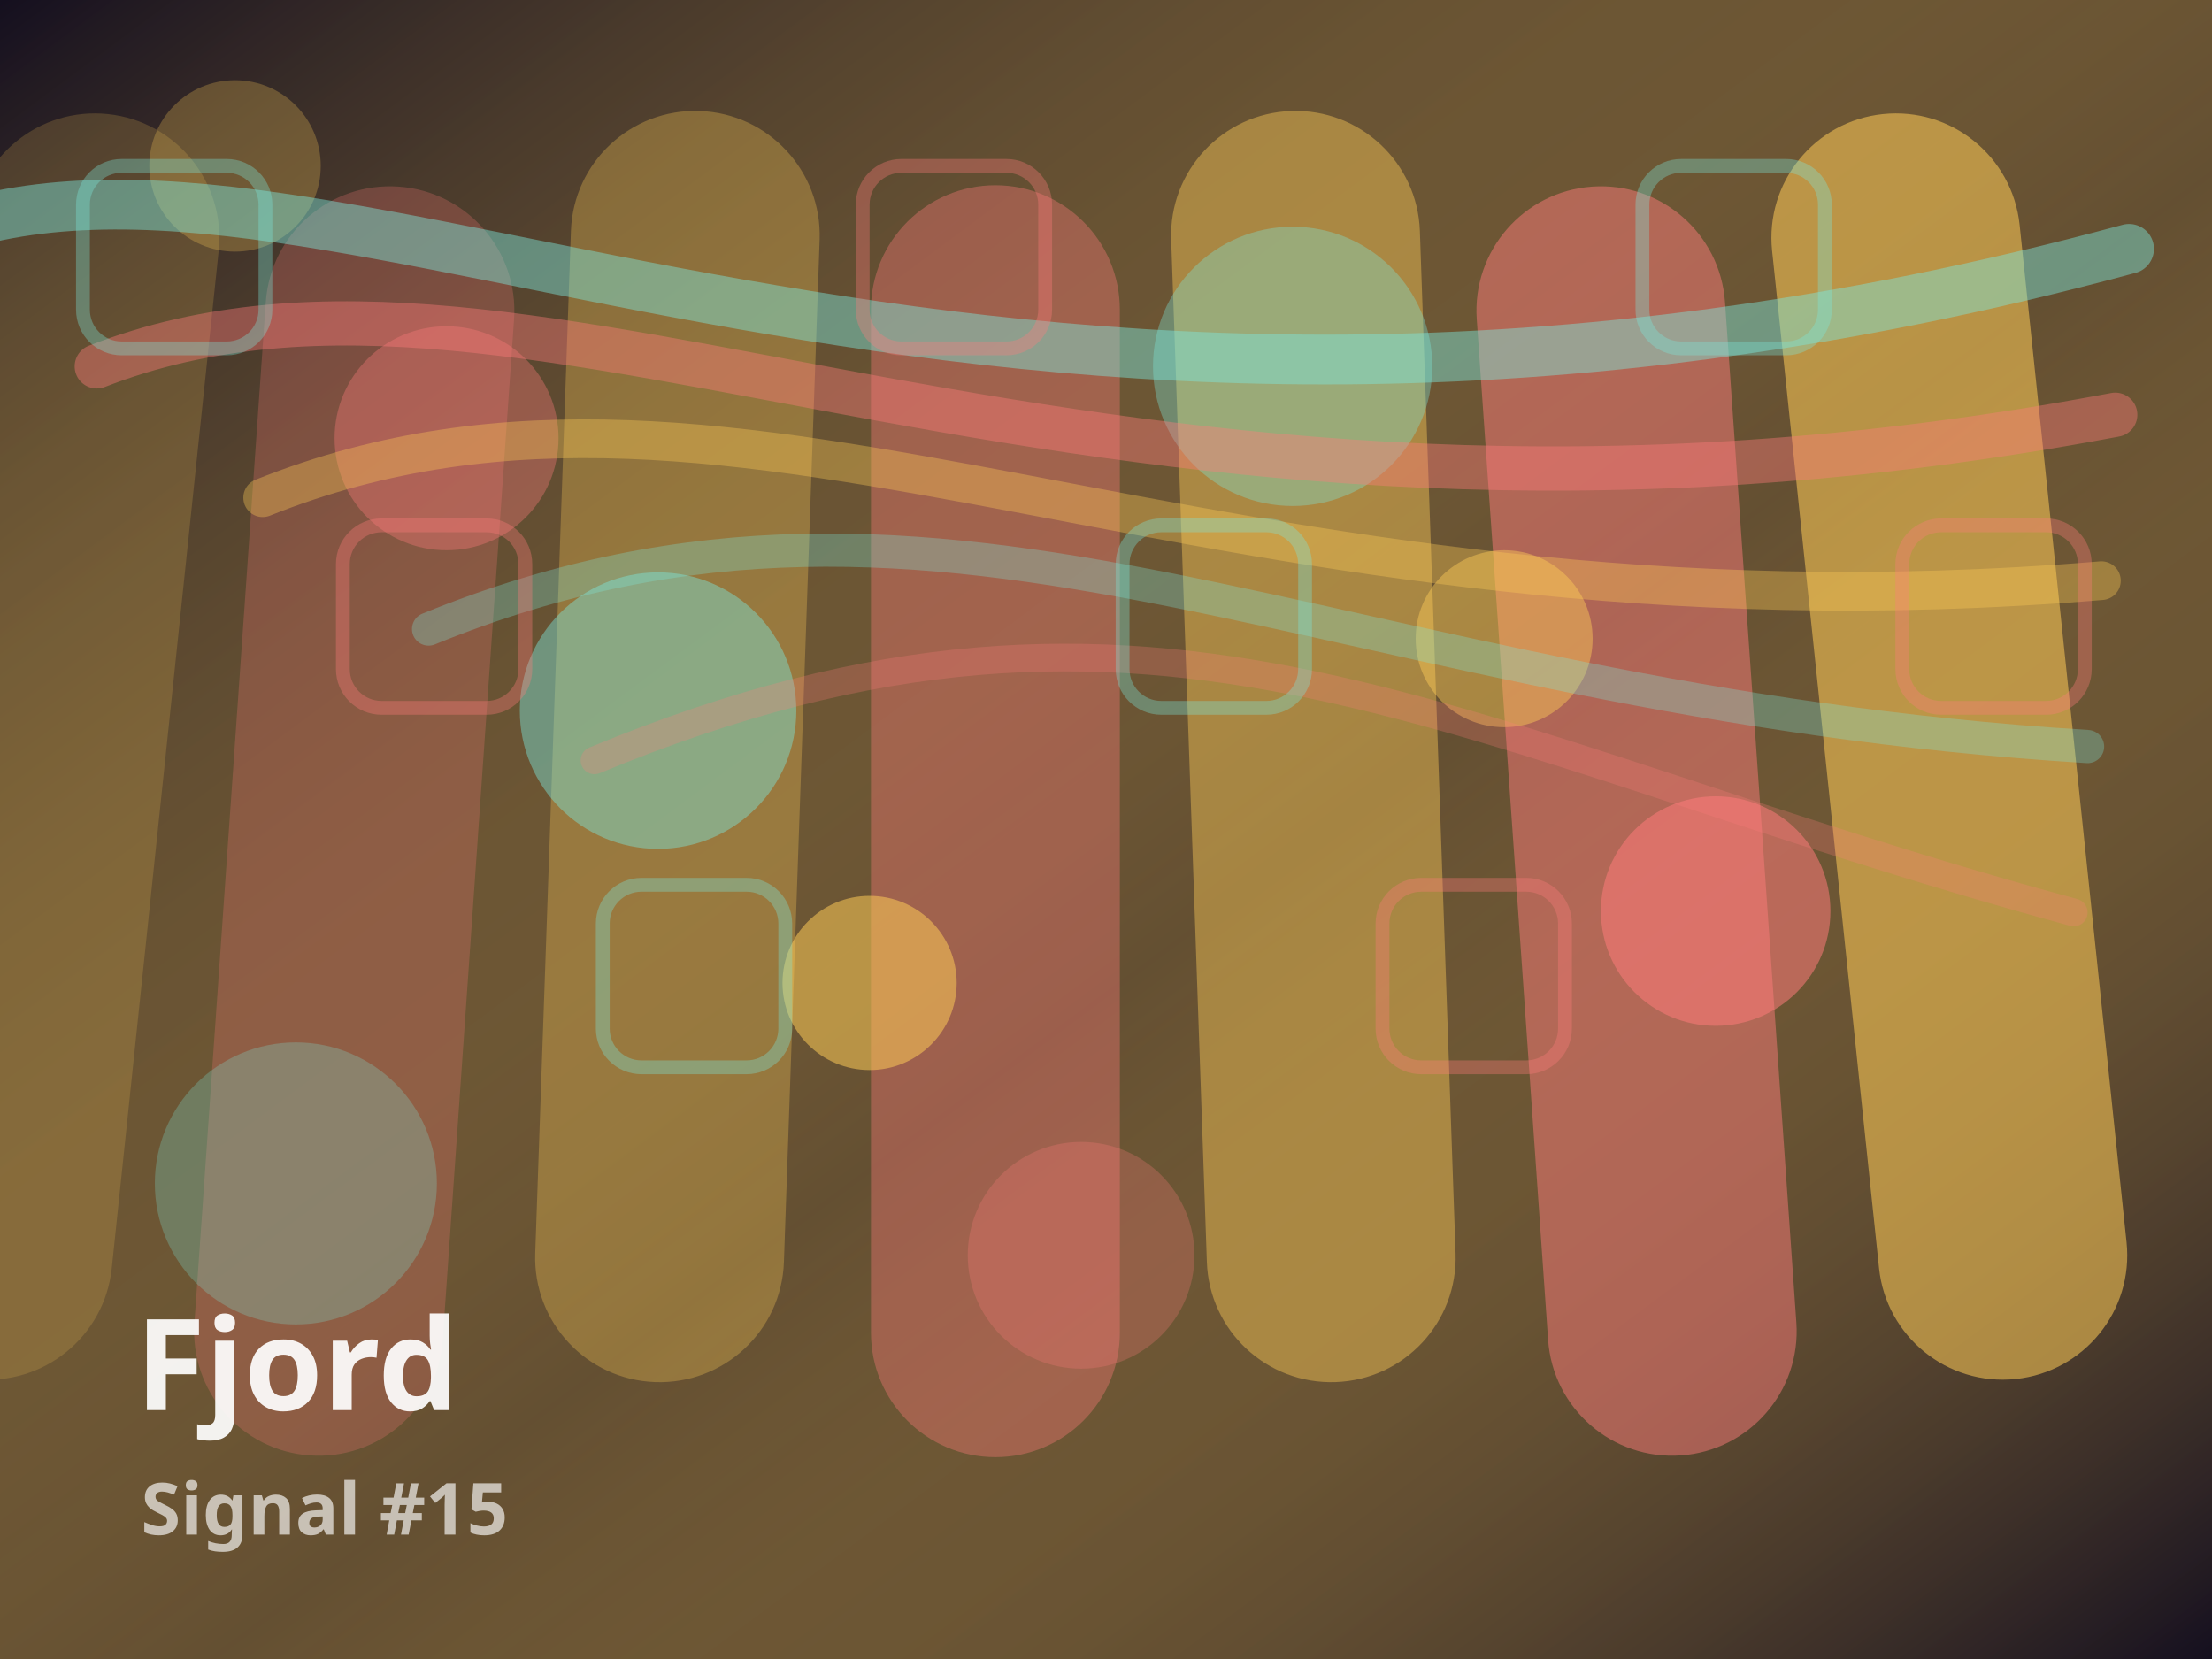
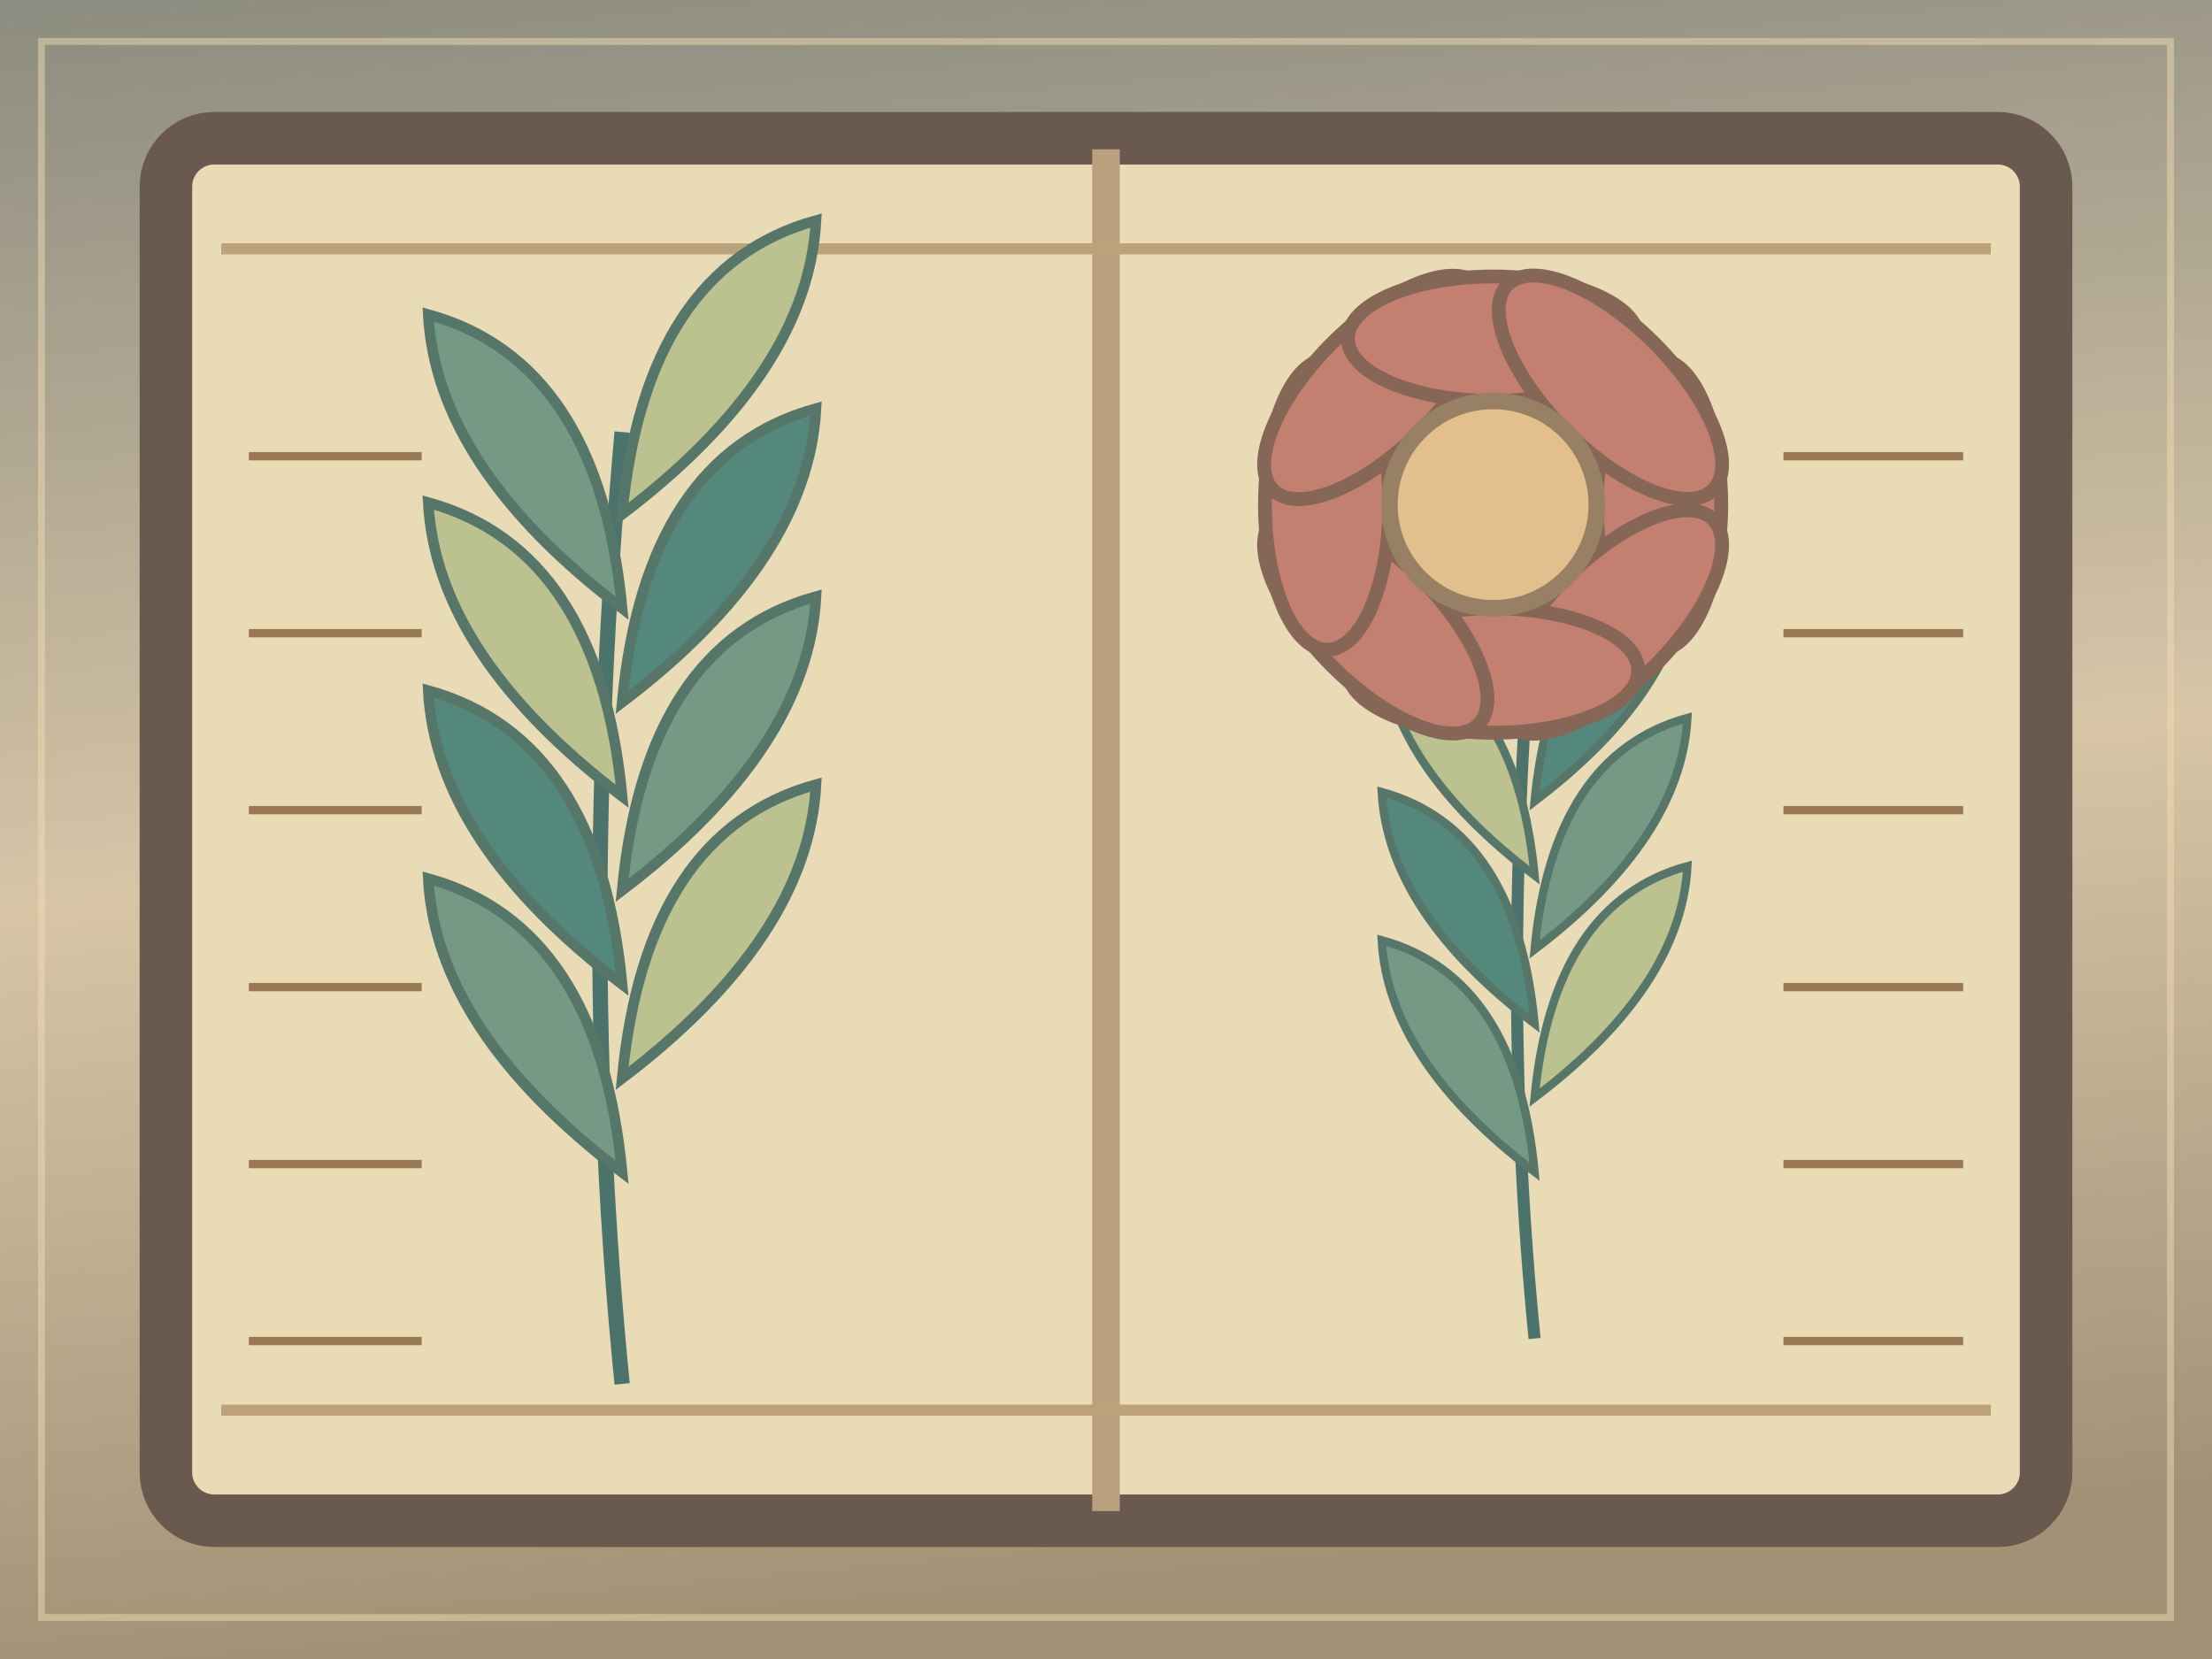
- <svg xmlns="http://www.w3.org/2000/svg" viewBox="0 0 1600 1200">
+ <svg xmlns="http://www.w3.org/2000/svg" width="1600" height="1200" viewBox="0 0 1600 1200">
  <defs>
-     <linearGradient id="wash-14" x1="0%" y1="0%" x2="100%" y2="100%">
-       <stop offset="0%" stop-color="#140f1f" />
-       <stop offset="55%" stop-color="#ffcc57" stop-opacity="0.34" />
-       <stop offset="100%" stop-color="#140f1f" />
+     <linearGradient id="sky" x2=".12" y2="1">
+       <stop stop-color="#8c8c80" />
+       <stop offset=".54" stop-color="#d7c5a6" />
+       <stop offset="1" stop-color="#a29376" />
    </linearGradient>
  </defs>
-   <rect width="1600" height="1200" fill="#140f1f" />
-   <rect width="1600" height="1200" fill="url(#wash-14)" />
-   <rect x="-60" y="80" width="180" height="920" rx="90" fill="#ffcc57" opacity="0.18" transform="rotate(6 30 540)" />
-   <rect x="170" y="134" width="180" height="920" rx="90" fill="#ff7b7b" opacity="0.24" transform="rotate(4 260 540)" />
-   <rect x="400" y="80" width="180" height="920" rx="90" fill="#ffcc57" opacity="0.30" transform="rotate(2 490 540)" />
-   <rect x="630" y="134" width="180" height="920" rx="90" fill="#ff7b7b" opacity="0.36" transform="rotate(0 720 540)" />
-   <rect x="860" y="80" width="180" height="920" rx="90" fill="#ffcc57" opacity="0.42" transform="rotate(-2 950 540)" />
-   <rect x="1090" y="134" width="180" height="920" rx="90" fill="#ff7b7b" opacity="0.48" transform="rotate(-4 1180 540)" />
-   <rect x="1320" y="80" width="180" height="920" rx="90" fill="#ffcc57" opacity="0.54" transform="rotate(-6 1410 540)" />
-   <circle cx="170" cy="120" r="62" fill="#ffcc57" opacity="0.26" />
-   <circle cx="323" cy="317" r="81" fill="#ff7b7b" opacity="0.35" />
-   <circle cx="476" cy="514" r="100" fill="#7ce7db" opacity="0.44" />
-   <circle cx="629" cy="711" r="63" fill="#ffcc57" opacity="0.53" />
-   <circle cx="782" cy="908" r="82" fill="#ff7b7b" opacity="0.26" />
-   <circle cx="935" cy="265" r="101" fill="#7ce7db" opacity="0.35" />
-   <circle cx="1088" cy="462" r="64" fill="#ffcc57" opacity="0.44" />
-   <circle cx="1241" cy="659" r="83" fill="#ff7b7b" opacity="0.53" />
-   <circle cx="214" cy="856" r="102" fill="#7ce7db" opacity="0.26" />
-   <path d="M -50 170 C 240 60, 690 410, 1540 180" stroke="#7ce7db" stroke-width="36" stroke-linecap="round" fill="none" opacity="0.45" />
-   <path d="M 70 265 C 390 140, 780 442, 1530 300" stroke="#ff7b7b" stroke-width="32" stroke-linecap="round" fill="none" opacity="0.40" />
-   <path d="M 190 360 C 540 220, 870 474, 1520 420" stroke="#ffcc57" stroke-width="28" stroke-linecap="round" fill="none" opacity="0.35" />
-   <path d="M 310 455 C 690 300, 960 506, 1510 540" stroke="#7ce7db" stroke-width="24" stroke-linecap="round" fill="none" opacity="0.30" />
-   <path d="M 430 550 C 840 380, 1050 538, 1500 660" stroke="#ff7b7b" stroke-width="20" stroke-linecap="round" fill="none" opacity="0.25" />
-   <rect x="60" y="120" width="132" height="132" rx="28" fill="none" stroke="#7ce7db" stroke-width="10" opacity="0.34" />
-   <rect x="248" y="380" width="132" height="132" rx="28" fill="none" stroke="#ff7b7b" stroke-width="10" opacity="0.34" />
-   <rect x="436" y="640" width="132" height="132" rx="28" fill="none" stroke="#7ce7db" stroke-width="10" opacity="0.34" />
-   <rect x="624" y="120" width="132" height="132" rx="28" fill="none" stroke="#ff7b7b" stroke-width="10" opacity="0.34" />
-   <rect x="812" y="380" width="132" height="132" rx="28" fill="none" stroke="#7ce7db" stroke-width="10" opacity="0.34" />
-   <rect x="1000" y="640" width="132" height="132" rx="28" fill="none" stroke="#ff7b7b" stroke-width="10" opacity="0.34" />
-   <rect x="1188" y="120" width="132" height="132" rx="28" fill="none" stroke="#7ce7db" stroke-width="10" opacity="0.34" />
-   <rect x="1376" y="380" width="132" height="132" rx="28" fill="none" stroke="#ff7b7b" stroke-width="10" opacity="0.34" />
-   <text x="98" y="1020" fill="rgba(255,255,255,0.92)" font-family="Trebuchet MS, Gill Sans, sans-serif" font-weight="700" font-size="92">Fjord</text>
-   <text x="102" y="1110" fill="rgba(255,255,255,0.64)" font-family="Trebuchet MS, Gill Sans, sans-serif" font-weight="600" font-size="52">Signal #15</text>
+   <rect width="1600" height="1200" fill="url(#sky)" />
+   <rect x="120" y="100" width="1360" height="1000" rx="35" fill="#eadbb7" stroke="#69594f" stroke-width="38" />
+   <path d="M800 108V1093" stroke="#bba07e" stroke-width="20" />
+   <path d="M160 1020H1440M160 180H1440" stroke="#bba27b" stroke-width="8" />
+   <g transform="translate(450 610) scale(0.85)" stroke="#4b736b" stroke-width="13">
+     <path d="M0 460Q-38 80 0-350" fill="none" />
+     <path d="M0 280Q-158 160 -165 30Q-20 70 0 280Z" fill="#759984" stroke="#57766a" stroke-width="9" />
+     <path d="M0 200Q158 80 165 -50Q20 -10 0 200Z" fill="#bbc28f" stroke="#57766a" stroke-width="9" />
+     <path d="M0 120Q-158 0 -165 -130Q-20 -90 0 120Z" fill="#54887c" stroke="#57766a" stroke-width="9" />
+     <path d="M0 40Q158 -80 165 -210Q20 -170 0 40Z" fill="#759984" stroke="#57766a" stroke-width="9" />
+     <path d="M0 -40Q-158 -160 -165 -290Q-20 -250 0 -40Z" fill="#bbc28f" stroke="#57766a" stroke-width="9" />
+     <path d="M0 -120Q158 -240 165 -370Q20 -330 0 -120Z" fill="#54887c" stroke="#57766a" stroke-width="9" />
+     <path d="M0 -200Q-158 -320 -165 -450Q-20 -410 0 -200Z" fill="#759984" stroke="#57766a" stroke-width="9" />
+     <path d="M0 -280Q158 -400 165 -530Q20 -490 0 -280Z" fill="#bbc28f" stroke="#57766a" stroke-width="9" />
+   </g>
+   <g transform="translate(1110 660) scale(0.67)" stroke="#4b736b" stroke-width="13">
+     <path d="M0 460Q-38 80 0-350" fill="none" />
+     <path d="M0 280Q-158 160 -165 30Q-20 70 0 280Z" fill="#759984" stroke="#57766a" stroke-width="9" />
+     <path d="M0 200Q158 80 165 -50Q20 -10 0 200Z" fill="#bbc28f" stroke="#57766a" stroke-width="9" />
+     <path d="M0 120Q-158 0 -165 -130Q-20 -90 0 120Z" fill="#54887c" stroke="#57766a" stroke-width="9" />
+     <path d="M0 40Q158 -80 165 -210Q20 -170 0 40Z" fill="#759984" stroke="#57766a" stroke-width="9" />
+     <path d="M0 -40Q-158 -160 -165 -290Q-20 -250 0 -40Z" fill="#bbc28f" stroke="#57766a" stroke-width="9" />
+     <path d="M0 -120Q158 -240 165 -370Q20 -330 0 -120Z" fill="#54887c" stroke="#57766a" stroke-width="9" />
+     <path d="M0 -200Q-158 -320 -165 -450Q-20 -410 0 -200Z" fill="#759984" stroke="#57766a" stroke-width="9" />
+     <path d="M0 -280Q158 -400 165 -530Q20 -490 0 -280Z" fill="#bbc28f" stroke="#57766a" stroke-width="9" />
+   </g>
+   <g fill="#c38070" stroke="#856657" stroke-width="10">
+     <ellipse cx="1200.0" cy="365.0" rx="45" ry="105" transform="rotate(0 1200 365)" />
+     <ellipse cx="1164.9" cy="449.9" rx="45" ry="105" transform="rotate(45 1164.853 449.8528)" />
+     <ellipse cx="1080.0" cy="485.0" rx="45" ry="105" transform="rotate(90 1080 485)" />
+     <ellipse cx="995.1" cy="449.9" rx="45" ry="105" transform="rotate(135 995.1472 449.8528)" />
+     <ellipse cx="960.0" cy="365.0" rx="45" ry="105" transform="rotate(180 960 365)" />
+     <ellipse cx="995.1" cy="280.1" rx="45" ry="105" transform="rotate(225 995.1472 280.1472)" />
+     <ellipse cx="1080.0" cy="245.0" rx="45" ry="105" transform="rotate(270 1080 245)" />
+     <ellipse cx="1164.9" cy="280.1" rx="45" ry="105" transform="rotate(315 1164.853 280.1472)" />
+   </g>
+   <circle cx="1080" cy="365" r="75" fill="#e3bf8e" stroke="#978063" stroke-width="12" />
+   <g fill="none" stroke="#987954" stroke-width="6">
+     <path d="M180 330H305M1290 330H1420" />
+     <path d="M180 458H305M1290 458H1420" />
+     <path d="M180 586H305M1290 586H1420" />
+     <path d="M180 714H305M1290 714H1420" />
+     <path d="M180 842H305M1290 842H1420" />
+     <path d="M180 970H305M1290 970H1420" />
+   </g>
+   <rect x="30" y="30" width="1540" height="1140" fill="none" stroke="#f3dcb2" stroke-width="5" opacity=".48" />
</svg>
